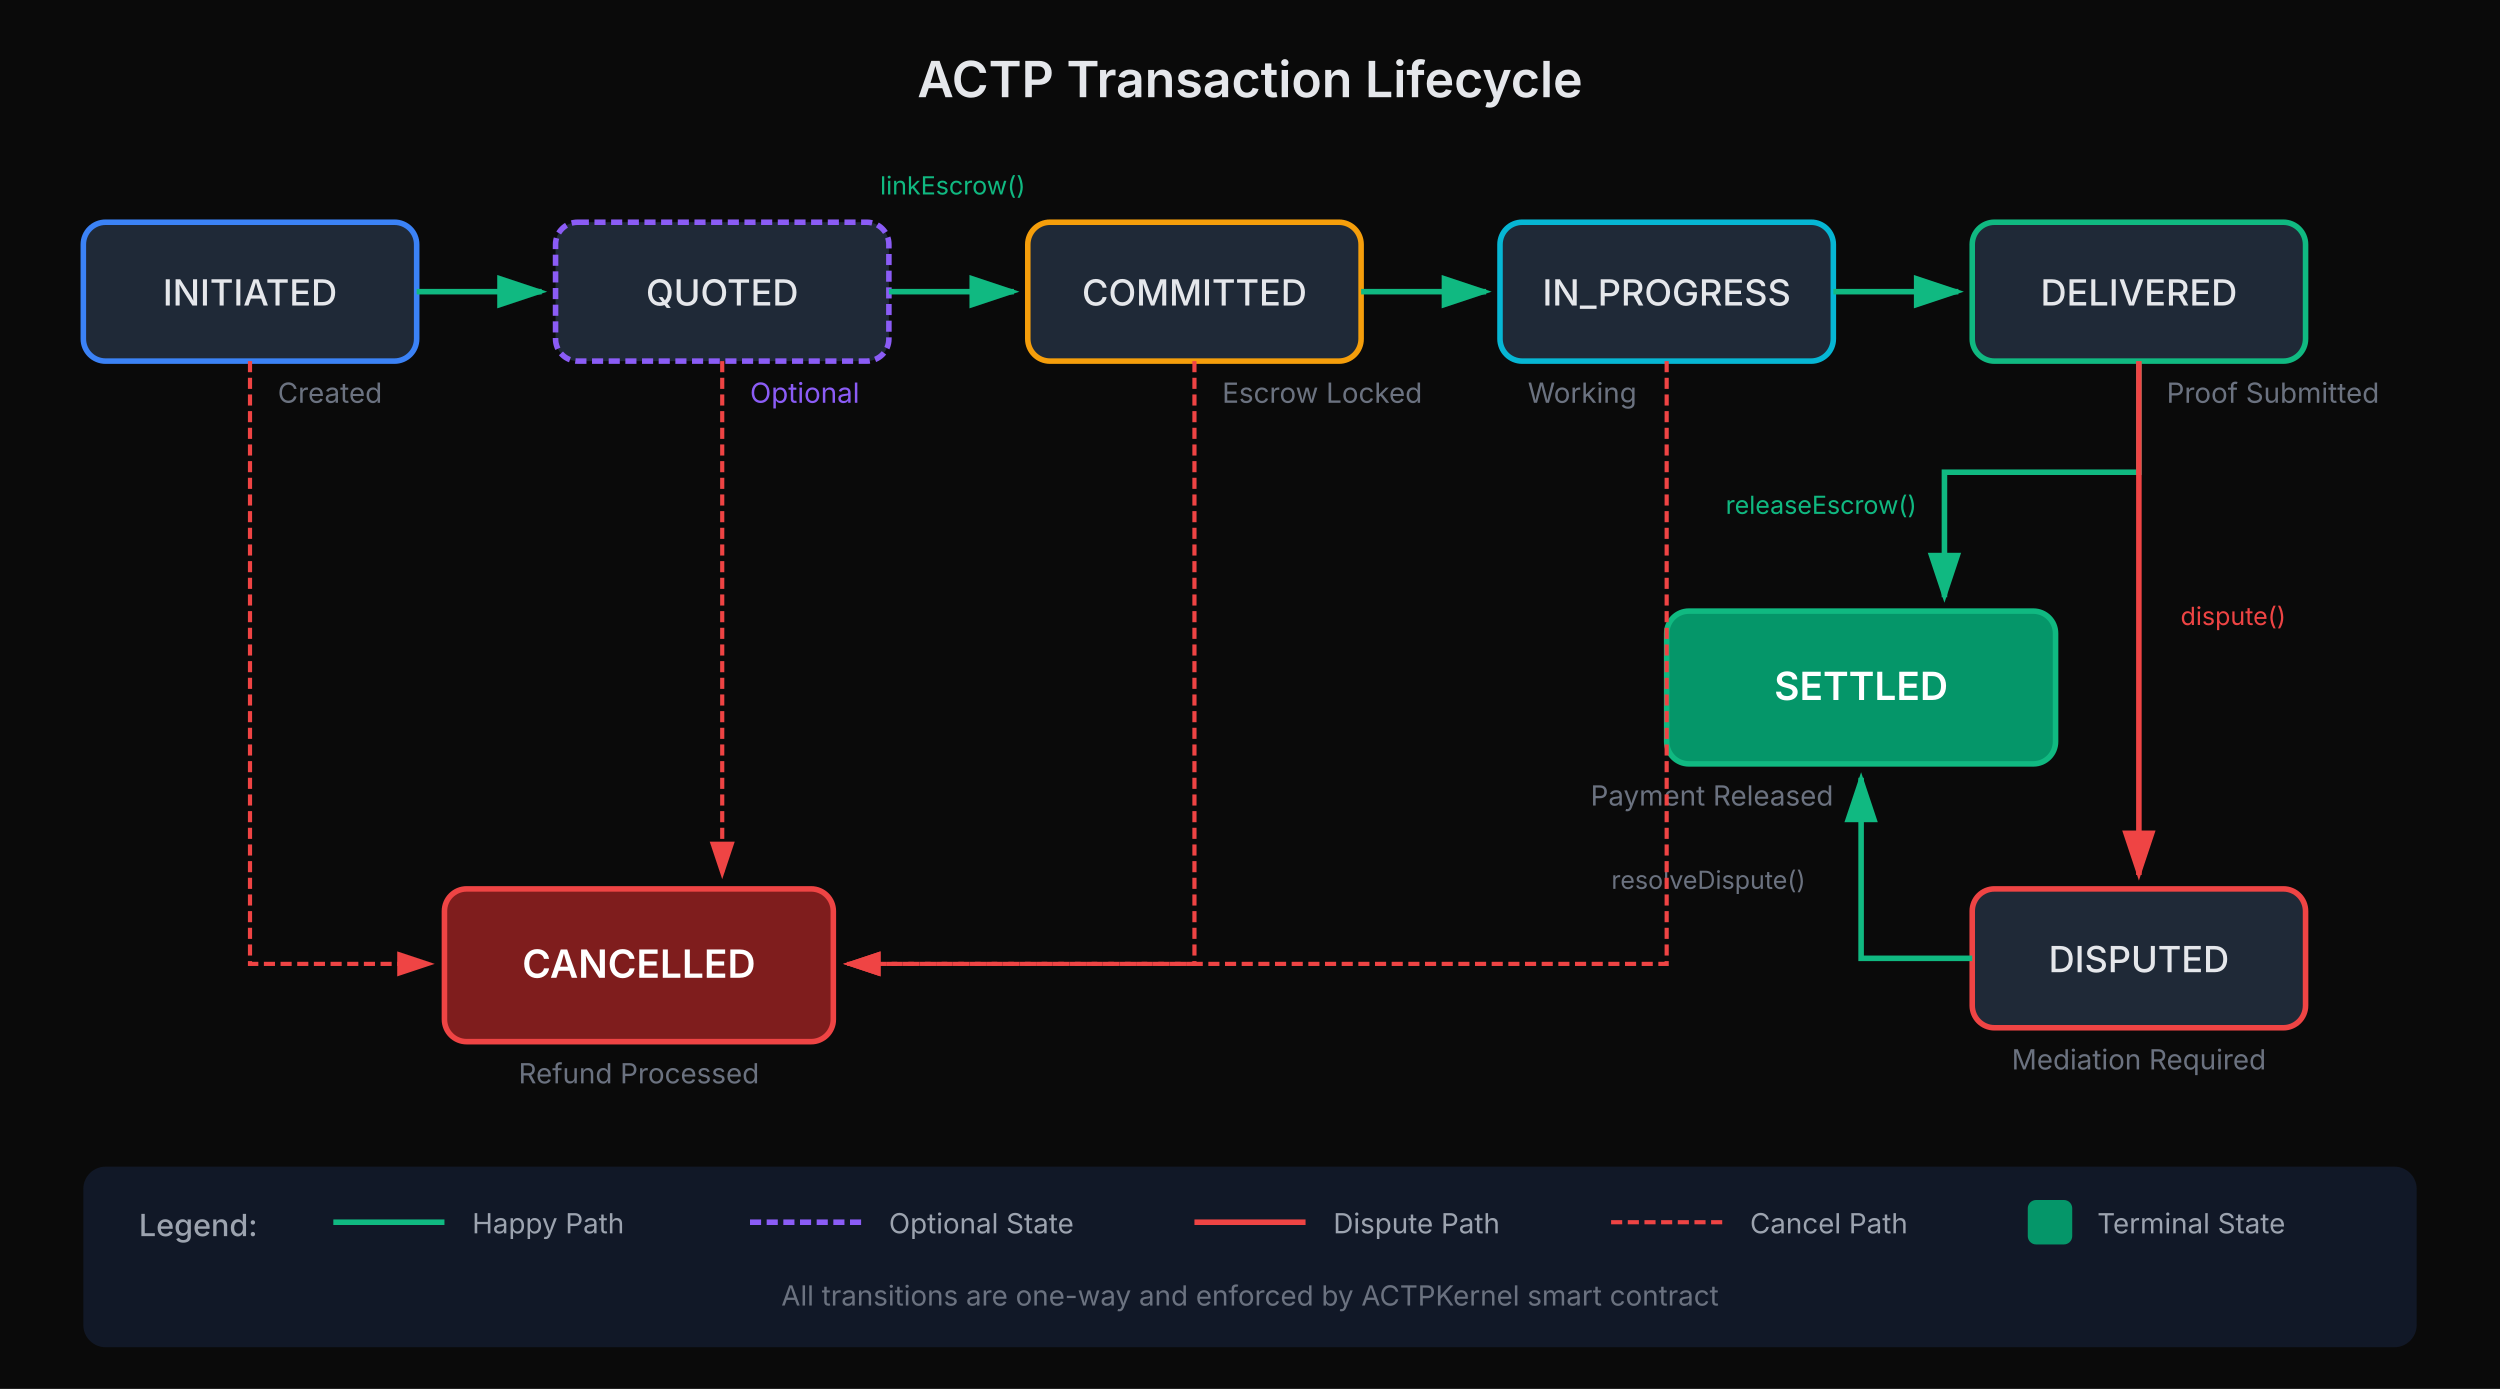
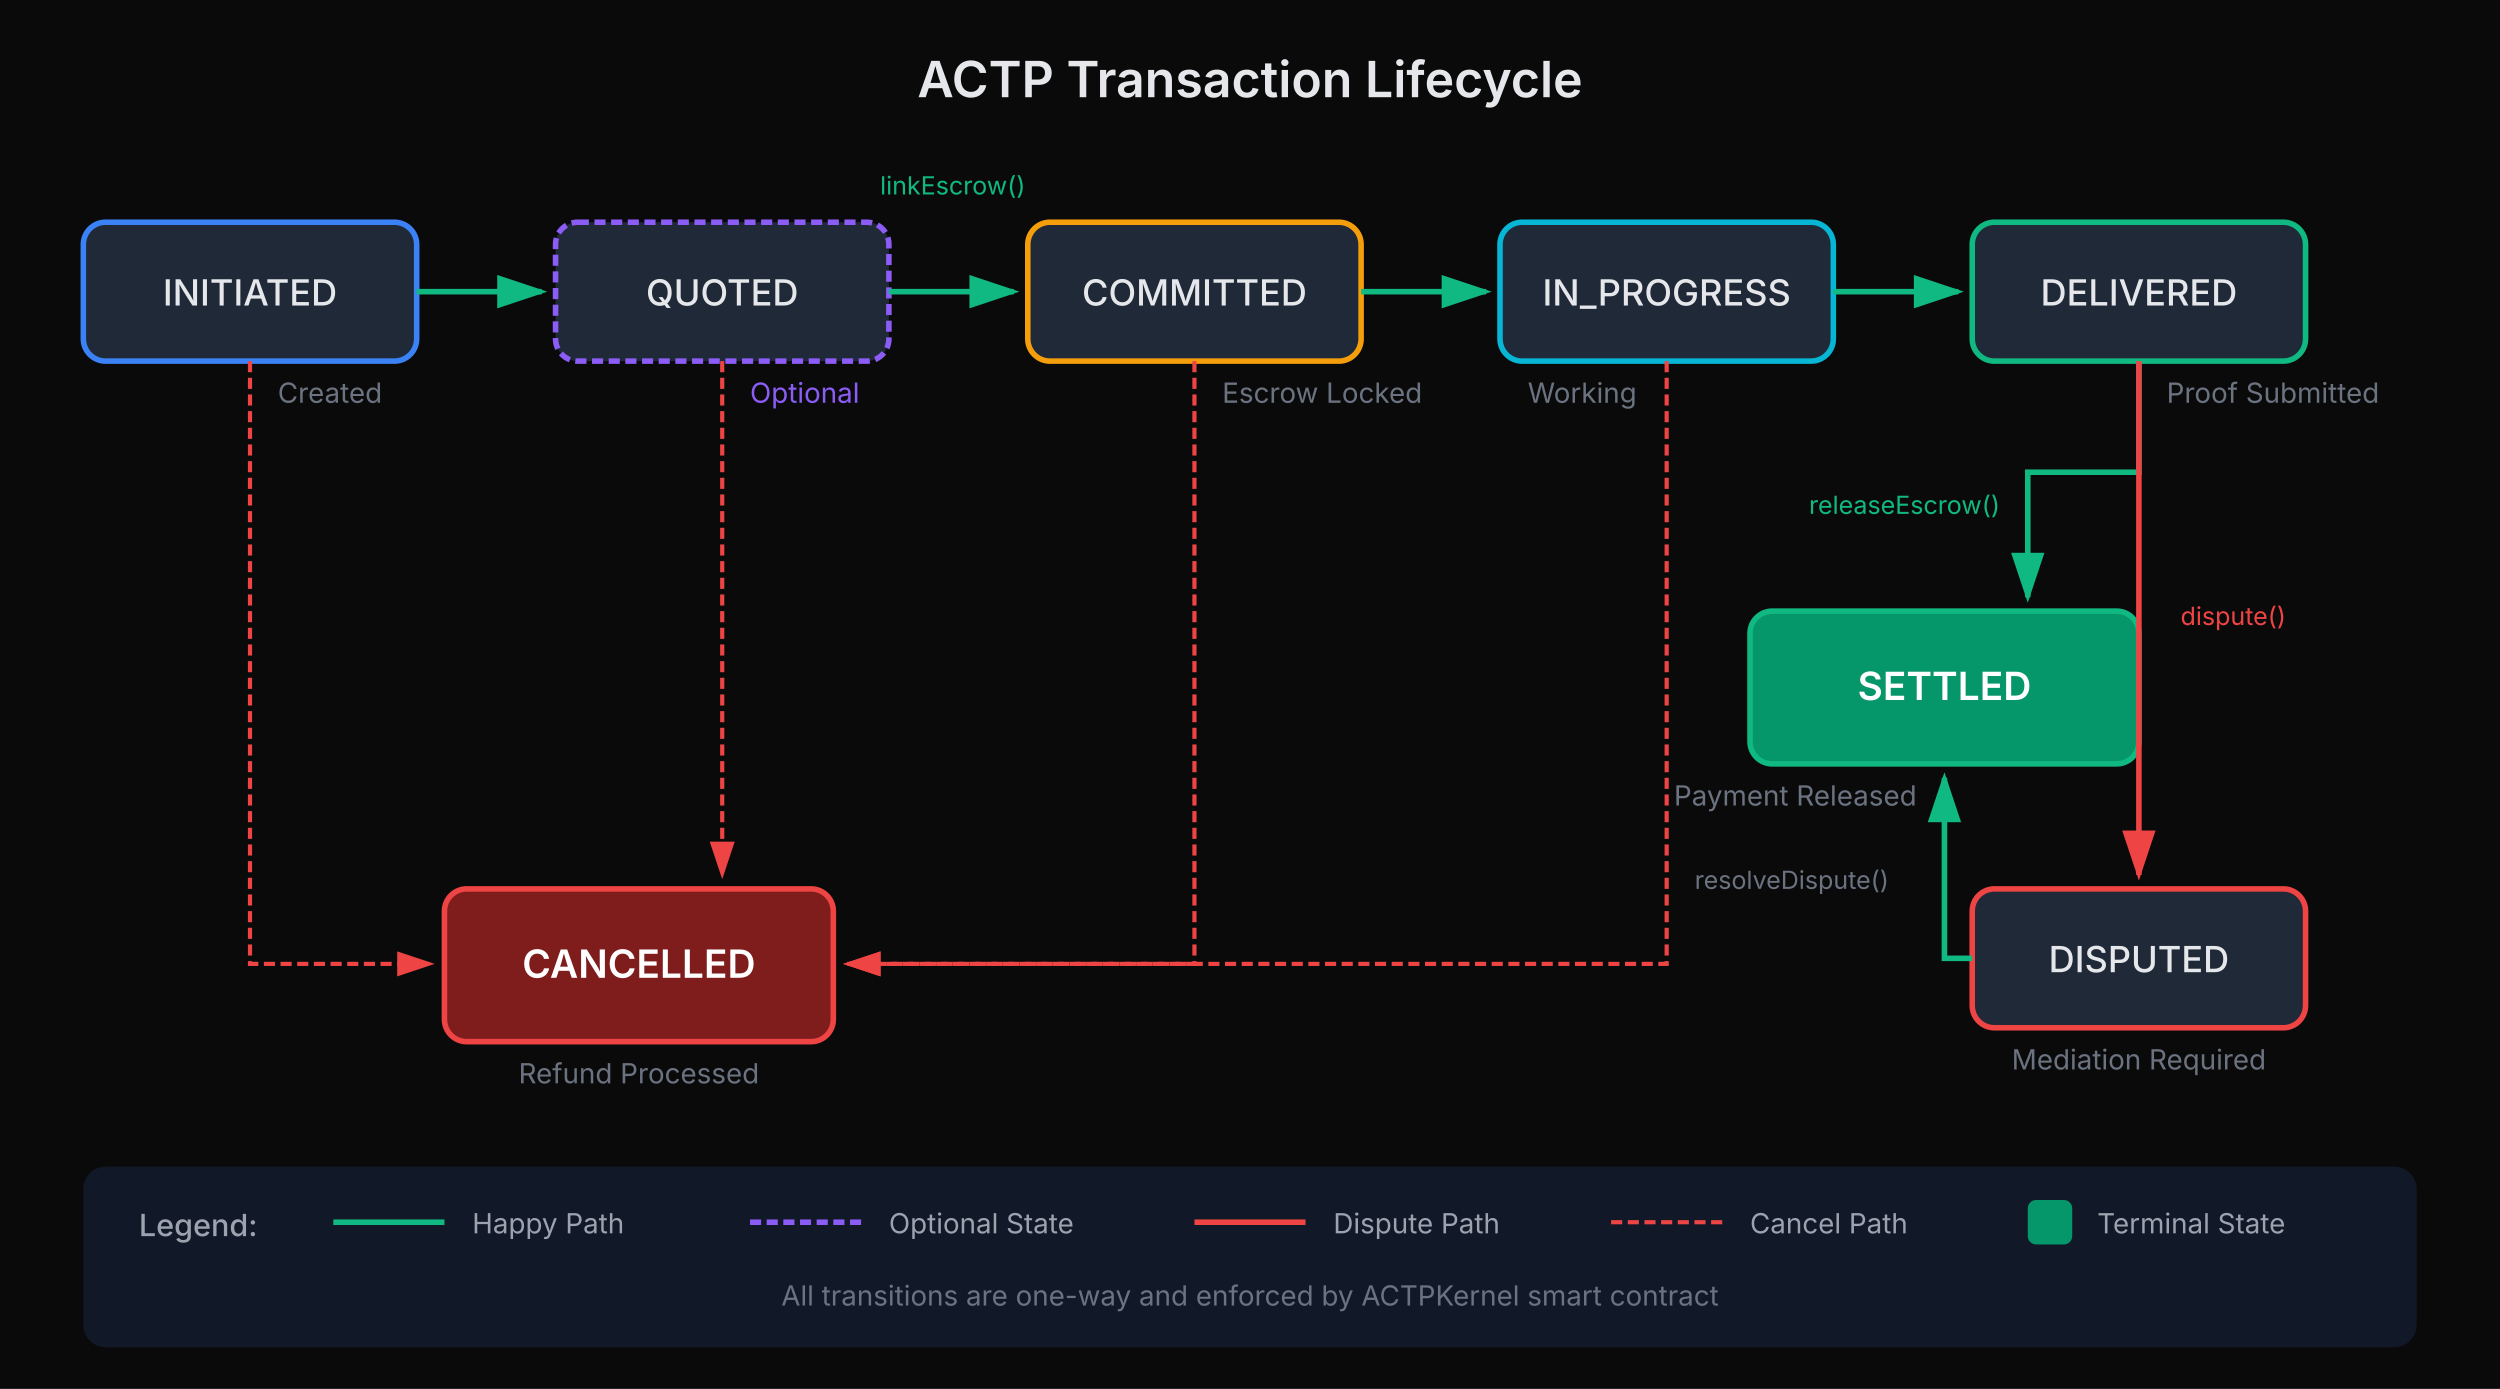
<svg xmlns="http://www.w3.org/2000/svg" width="900" height="500" viewBox="0 0 900 500">
  <rect width="900" height="500" fill="#0A0A0A" />
  <text x="450" y="35" text-anchor="middle" fill="#E5E7EB" font-family="system-ui, -apple-system, sans-serif" font-size="18" font-weight="600">
    ACTP Transaction Lifecycle
  </text>
  <rect x="30" y="80" width="120" height="50" rx="8" fill="#1F2937" stroke="#3B82F6" stroke-width="2" />
  <text x="90" y="110" text-anchor="middle" fill="#E5E7EB" font-family="system-ui, -apple-system, sans-serif" font-size="13" font-weight="500">INITIATED</text>
  <text x="100" y="145" text-anchor="start" fill="#6B7280" font-family="system-ui, -apple-system, sans-serif" font-size="10">Created</text>
  <rect x="200" y="80" width="120" height="50" rx="8" fill="#1F2937" stroke="#8B5CF6" stroke-width="2" stroke-dasharray="4,2" />
  <text x="260" y="110" text-anchor="middle" fill="#E5E7EB" font-family="system-ui, -apple-system, sans-serif" font-size="13" font-weight="500">QUOTED</text>
  <text x="270" y="145" text-anchor="start" fill="#8B5CF6" font-family="system-ui, -apple-system, sans-serif" font-size="10">Optional</text>
  <rect x="370" y="80" width="120" height="50" rx="8" fill="#1F2937" stroke="#F59E0B" stroke-width="2" />
  <text x="430" y="110" text-anchor="middle" fill="#E5E7EB" font-family="system-ui, -apple-system, sans-serif" font-size="13" font-weight="500">COMMITTED</text>
  <text x="440" y="145" text-anchor="start" fill="#6B7280" font-family="system-ui, -apple-system, sans-serif" font-size="10">Escrow Locked</text>
  <rect x="540" y="80" width="120" height="50" rx="8" fill="#1F2937" stroke="#06B6D4" stroke-width="2" />
  <text x="600" y="110" text-anchor="middle" fill="#E5E7EB" font-family="system-ui, -apple-system, sans-serif" font-size="13" font-weight="500">IN_PROGRESS</text>
  <text x="550" y="145" text-anchor="start" fill="#6B7280" font-family="system-ui, -apple-system, sans-serif" font-size="10">Working</text>
  <rect x="710" y="80" width="120" height="50" rx="8" fill="#1F2937" stroke="#10B981" stroke-width="2" />
  <text x="770" y="110" text-anchor="middle" fill="#E5E7EB" font-family="system-ui, -apple-system, sans-serif" font-size="13" font-weight="500">DELIVERED</text>
  <text x="780" y="145" text-anchor="start" fill="#6B7280" font-family="system-ui, -apple-system, sans-serif" font-size="10">Proof Submitted</text>
-   <rect x="600" y="220" width="140" height="55" rx="8" fill="#059669" stroke="#10B981" stroke-width="2" />
-   <text x="670" y="252" text-anchor="middle" fill="#FFFFFF" font-family="system-ui, -apple-system, sans-serif" font-size="14" font-weight="600">SETTLED</text>
-   <text x="660" y="290" text-anchor="end" fill="#6B7280" font-family="system-ui, -apple-system, sans-serif" font-size="10">Payment Released</text>
+   <rect x="630" y="220" width="140" height="55" rx="8" fill="#059669" stroke="#10B981" stroke-width="2" />
+   <text x="700" y="252" text-anchor="middle" fill="#FFFFFF" font-family="system-ui, -apple-system, sans-serif" font-size="14" font-weight="600">SETTLED</text>
+   <text x="690" y="290" text-anchor="end" fill="#6B7280" font-family="system-ui, -apple-system, sans-serif" font-size="10">Payment Released</text>
  <rect x="710" y="320" width="120" height="50" rx="8" fill="#1F2937" stroke="#EF4444" stroke-width="2" />
  <text x="770" y="350" text-anchor="middle" fill="#E5E7EB" font-family="system-ui, -apple-system, sans-serif" font-size="13" font-weight="500">DISPUTED</text>
  <text x="770" y="385" text-anchor="middle" fill="#6B7280" font-family="system-ui, -apple-system, sans-serif" font-size="10">Mediation Required</text>
  <rect x="160" y="320" width="140" height="55" rx="8" fill="#7F1D1D" stroke="#EF4444" stroke-width="2" />
  <text x="230" y="352" text-anchor="middle" fill="#FFFFFF" font-family="system-ui, -apple-system, sans-serif" font-size="14" font-weight="600">CANCELLED</text>
  <text x="230" y="390" text-anchor="middle" fill="#6B7280" font-family="system-ui, -apple-system, sans-serif" font-size="10">Refund Processed</text>
  <line x1="150" y1="105" x2="195" y2="105" stroke="#10B981" stroke-width="2" marker-end="url(#arrowGreen)" />
  <line x1="320" y1="105" x2="365" y2="105" stroke="#10B981" stroke-width="2" marker-end="url(#arrowGreen)" />
  <text x="343" y="70" text-anchor="middle" fill="#10B981" font-family="system-ui, -apple-system, sans-serif" font-size="9">linkEscrow()</text>
  <line x1="490" y1="105" x2="535" y2="105" stroke="#10B981" stroke-width="2" marker-end="url(#arrowGreen)" />
  <line x1="660" y1="105" x2="705" y2="105" stroke="#10B981" stroke-width="2" marker-end="url(#arrowGreen)" />
-   <path d="M 770 130 L 770 170 L 700 170 L 700 215" fill="none" stroke="#10B981" stroke-width="2" marker-end="url(#arrowGreen)" />
-   <text x="690" y="185" text-anchor="end" fill="#10B981" font-family="system-ui, -apple-system, sans-serif" font-size="9">releaseEscrow()</text>
+   <path d="M 770 130 L 770 170 L 730 170 L 730 215" fill="none" stroke="#10B981" stroke-width="2" marker-end="url(#arrowGreen)" />
+   <text x="720" y="185" text-anchor="end" fill="#10B981" font-family="system-ui, -apple-system, sans-serif" font-size="9">releaseEscrow()</text>
  <line x1="770" y1="130" x2="770" y2="315" stroke="#EF4444" stroke-width="2" marker-end="url(#arrowRed)" />
  <text x="785" y="225" fill="#EF4444" font-family="system-ui, -apple-system, sans-serif" font-size="9">dispute()</text>
-   <path d="M 710 345 L 670 345 L 670 280" fill="none" stroke="#10B981" stroke-width="2" marker-end="url(#arrowGreen)" />
-   <text x="650" y="320" text-anchor="end" fill="#6B7280" font-family="system-ui, -apple-system, sans-serif" font-size="9">resolveDispute()</text>
+   <path d="M 710 345 L 700 345 L 700 280" fill="none" stroke="#10B981" stroke-width="2" marker-end="url(#arrowGreen)" />
+   <text x="680" y="320" text-anchor="end" fill="#6B7280" font-family="system-ui, -apple-system, sans-serif" font-size="9">resolveDispute()</text>
  <path d="M 90 130 L 90 347 L 155 347" fill="none" stroke="#EF4444" stroke-width="1.5" stroke-dasharray="4,2" marker-end="url(#arrowRed)" />
  <path d="M 260 130 L 260 315" fill="none" stroke="#EF4444" stroke-width="1.5" stroke-dasharray="4,2" marker-end="url(#arrowRed)" />
  <path d="M 430 130 L 430 347 L 305 347" fill="none" stroke="#EF4444" stroke-width="1.5" stroke-dasharray="4,2" marker-end="url(#arrowRed)" />
  <path d="M 600 130 L 600 347 L 305 347" fill="none" stroke="#EF4444" stroke-width="1.5" stroke-dasharray="4,2" marker-end="url(#arrowRed)" />
  <rect x="30" y="420" width="840" height="65" rx="8" fill="#111827" />
  <text x="50" y="445" fill="#9CA3AF" font-family="system-ui, -apple-system, sans-serif" font-size="11" font-weight="500">Legend:</text>
  <line x1="120" y1="440" x2="160" y2="440" stroke="#10B981" stroke-width="2" />
  <text x="170" y="444" fill="#9CA3AF" font-family="system-ui, -apple-system, sans-serif" font-size="10">Happy Path</text>
  <line x1="270" y1="440" x2="310" y2="440" stroke="#8B5CF6" stroke-width="2" stroke-dasharray="4,2" />
  <text x="320" y="444" fill="#9CA3AF" font-family="system-ui, -apple-system, sans-serif" font-size="10">Optional State</text>
  <line x1="430" y1="440" x2="470" y2="440" stroke="#EF4444" stroke-width="2" />
  <text x="480" y="444" fill="#9CA3AF" font-family="system-ui, -apple-system, sans-serif" font-size="10">Dispute Path</text>
  <line x1="580" y1="440" x2="620" y2="440" stroke="#EF4444" stroke-width="1.5" stroke-dasharray="4,2" />
  <text x="630" y="444" fill="#9CA3AF" font-family="system-ui, -apple-system, sans-serif" font-size="10">Cancel Path</text>
  <rect x="730" y="432" width="16" height="16" rx="3" fill="#059669" />
  <text x="755" y="444" fill="#9CA3AF" font-family="system-ui, -apple-system, sans-serif" font-size="10">Terminal State</text>
  <text x="450" y="470" text-anchor="middle" fill="#6B7280" font-family="system-ui, -apple-system, sans-serif" font-size="10">
    All transitions are one-way and enforced by ACTPKernel smart contract
  </text>
  <defs>
    <marker id="arrow" markerWidth="10" markerHeight="10" refX="8" refY="3" orient="auto" markerUnits="strokeWidth">
      <path d="M0,0 L0,6 L9,3 z" fill="#4B5563" />
    </marker>
    <marker id="arrowBlue" markerWidth="10" markerHeight="10" refX="8" refY="3" orient="auto" markerUnits="strokeWidth">
      <path d="M0,0 L0,6 L9,3 z" fill="#3B82F6" />
    </marker>
    <marker id="arrowGreen" markerWidth="10" markerHeight="10" refX="8" refY="3" orient="auto" markerUnits="strokeWidth">
      <path d="M0,0 L0,6 L9,3 z" fill="#10B981" />
    </marker>
    <marker id="arrowRed" markerWidth="10" markerHeight="10" refX="8" refY="3" orient="auto" markerUnits="strokeWidth">
      <path d="M0,0 L0,6 L9,3 z" fill="#EF4444" />
    </marker>
  </defs>
</svg>
